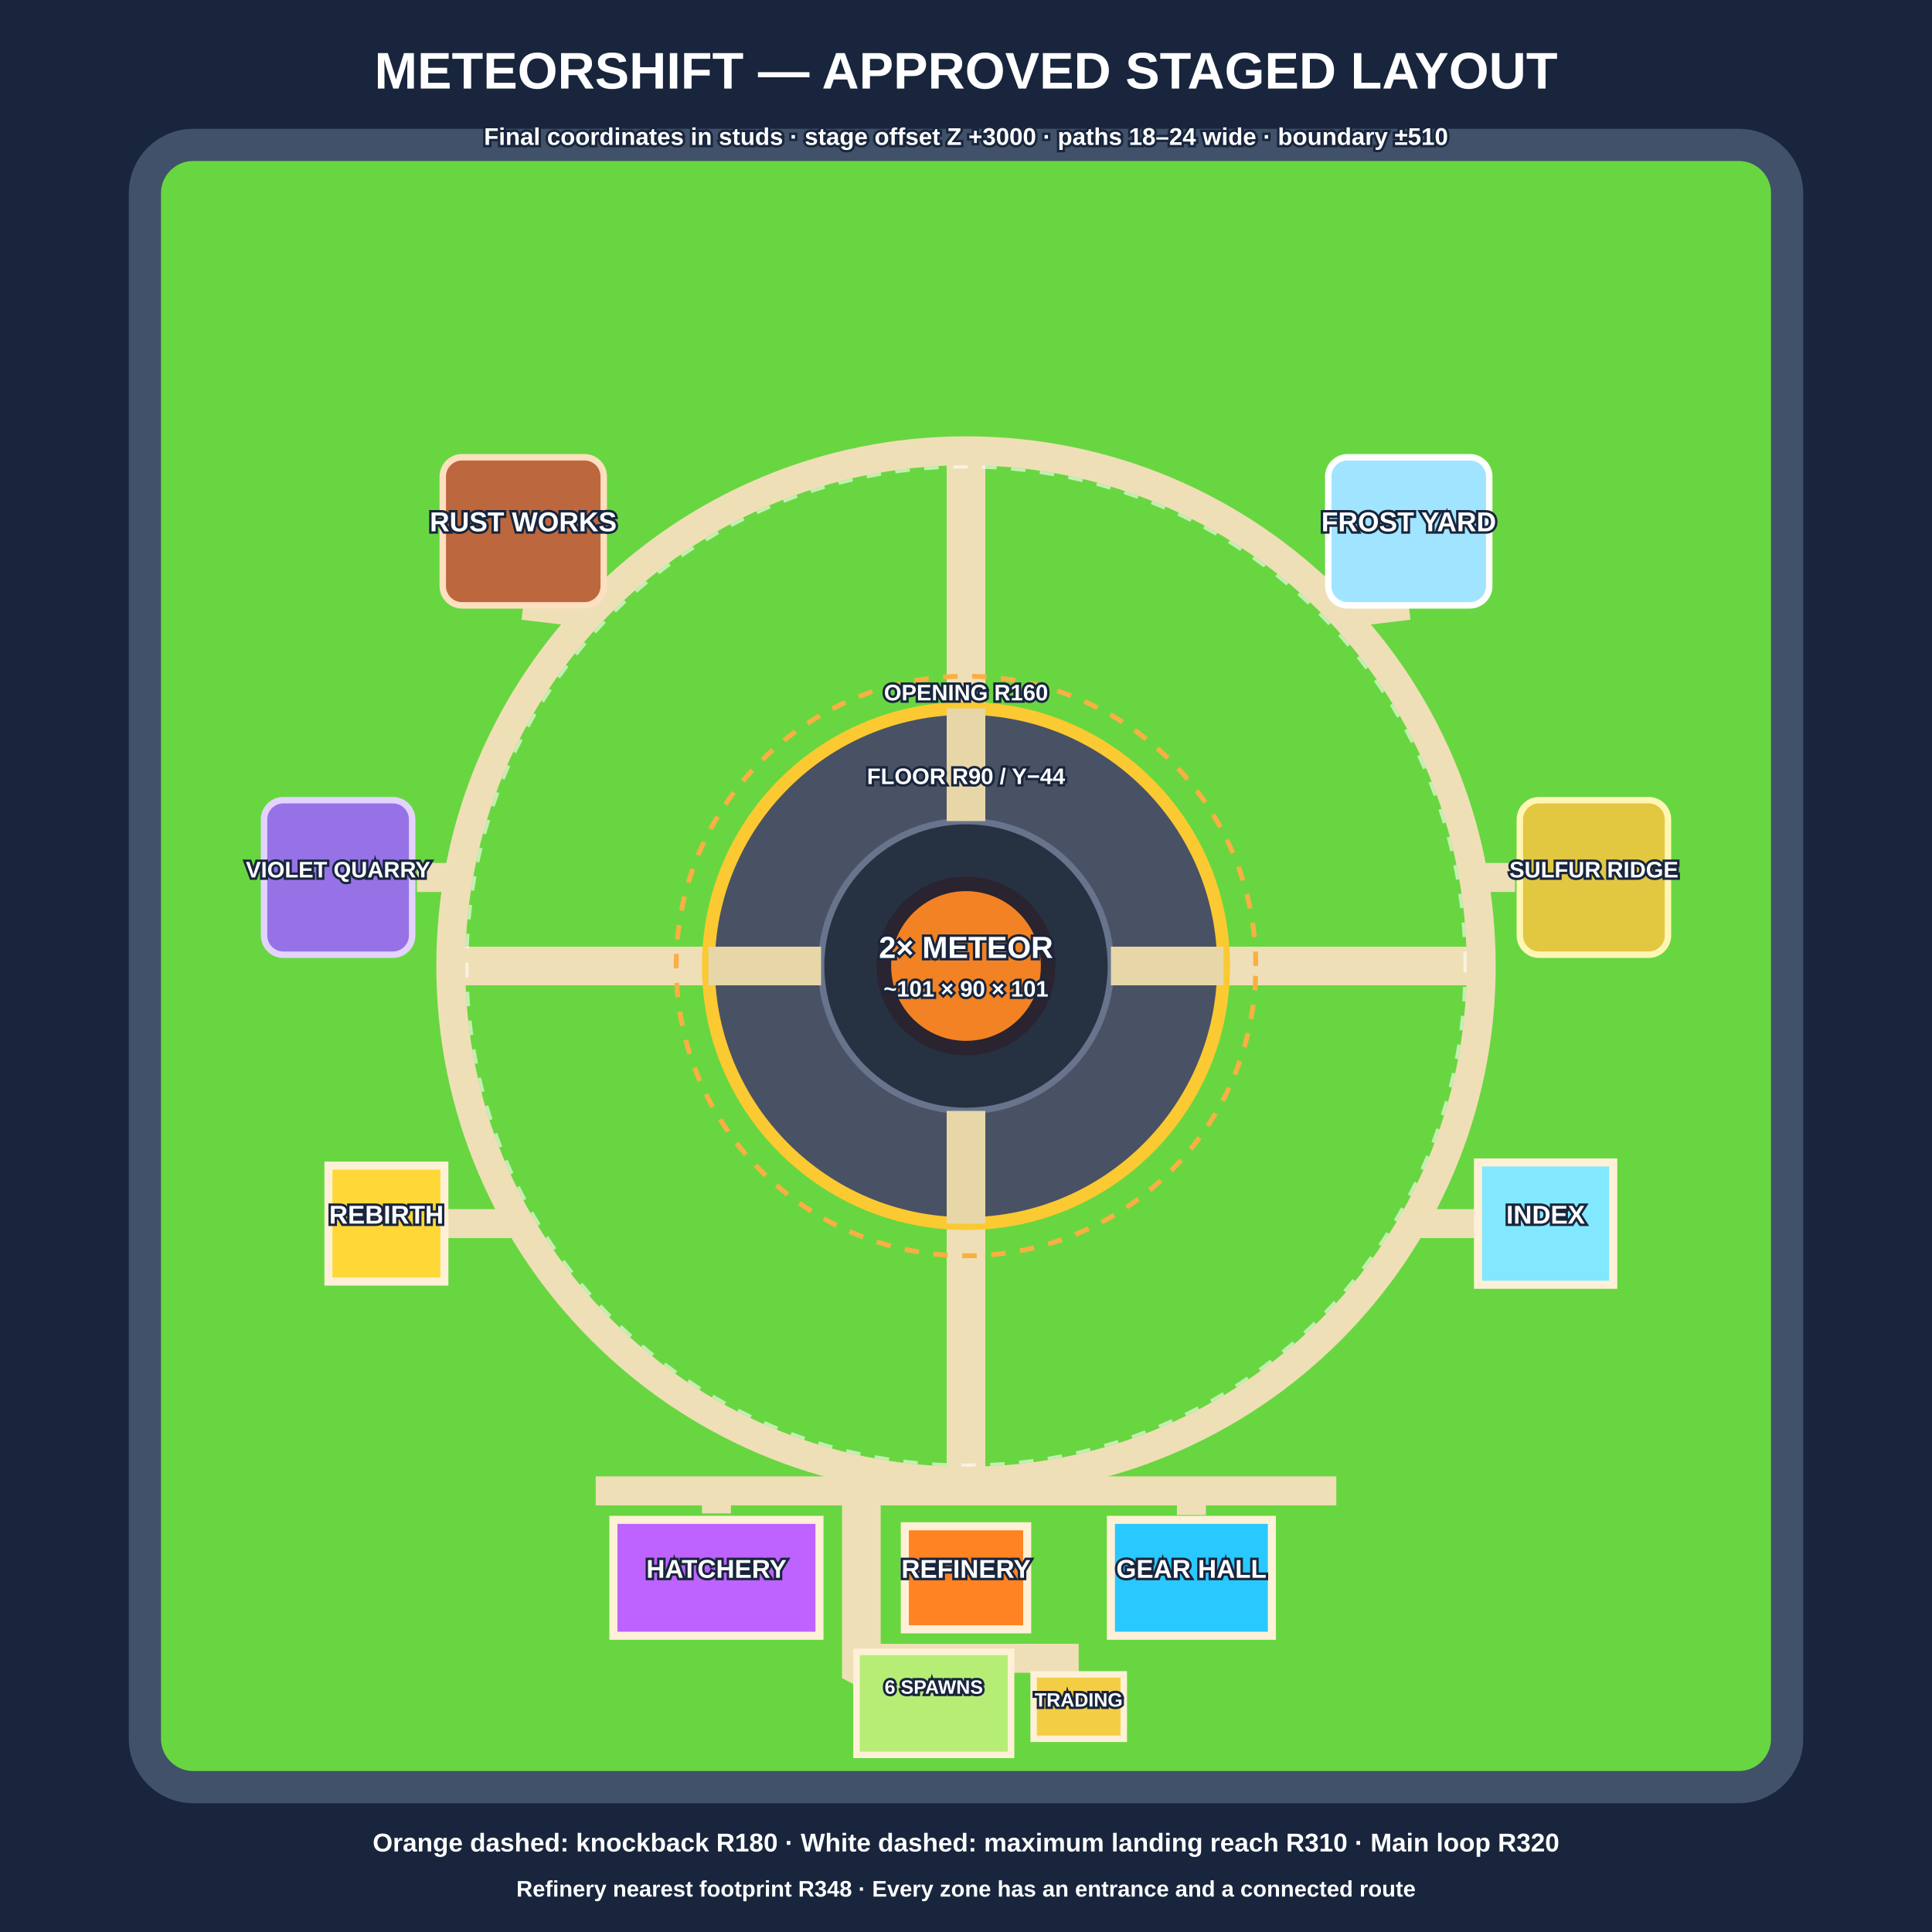
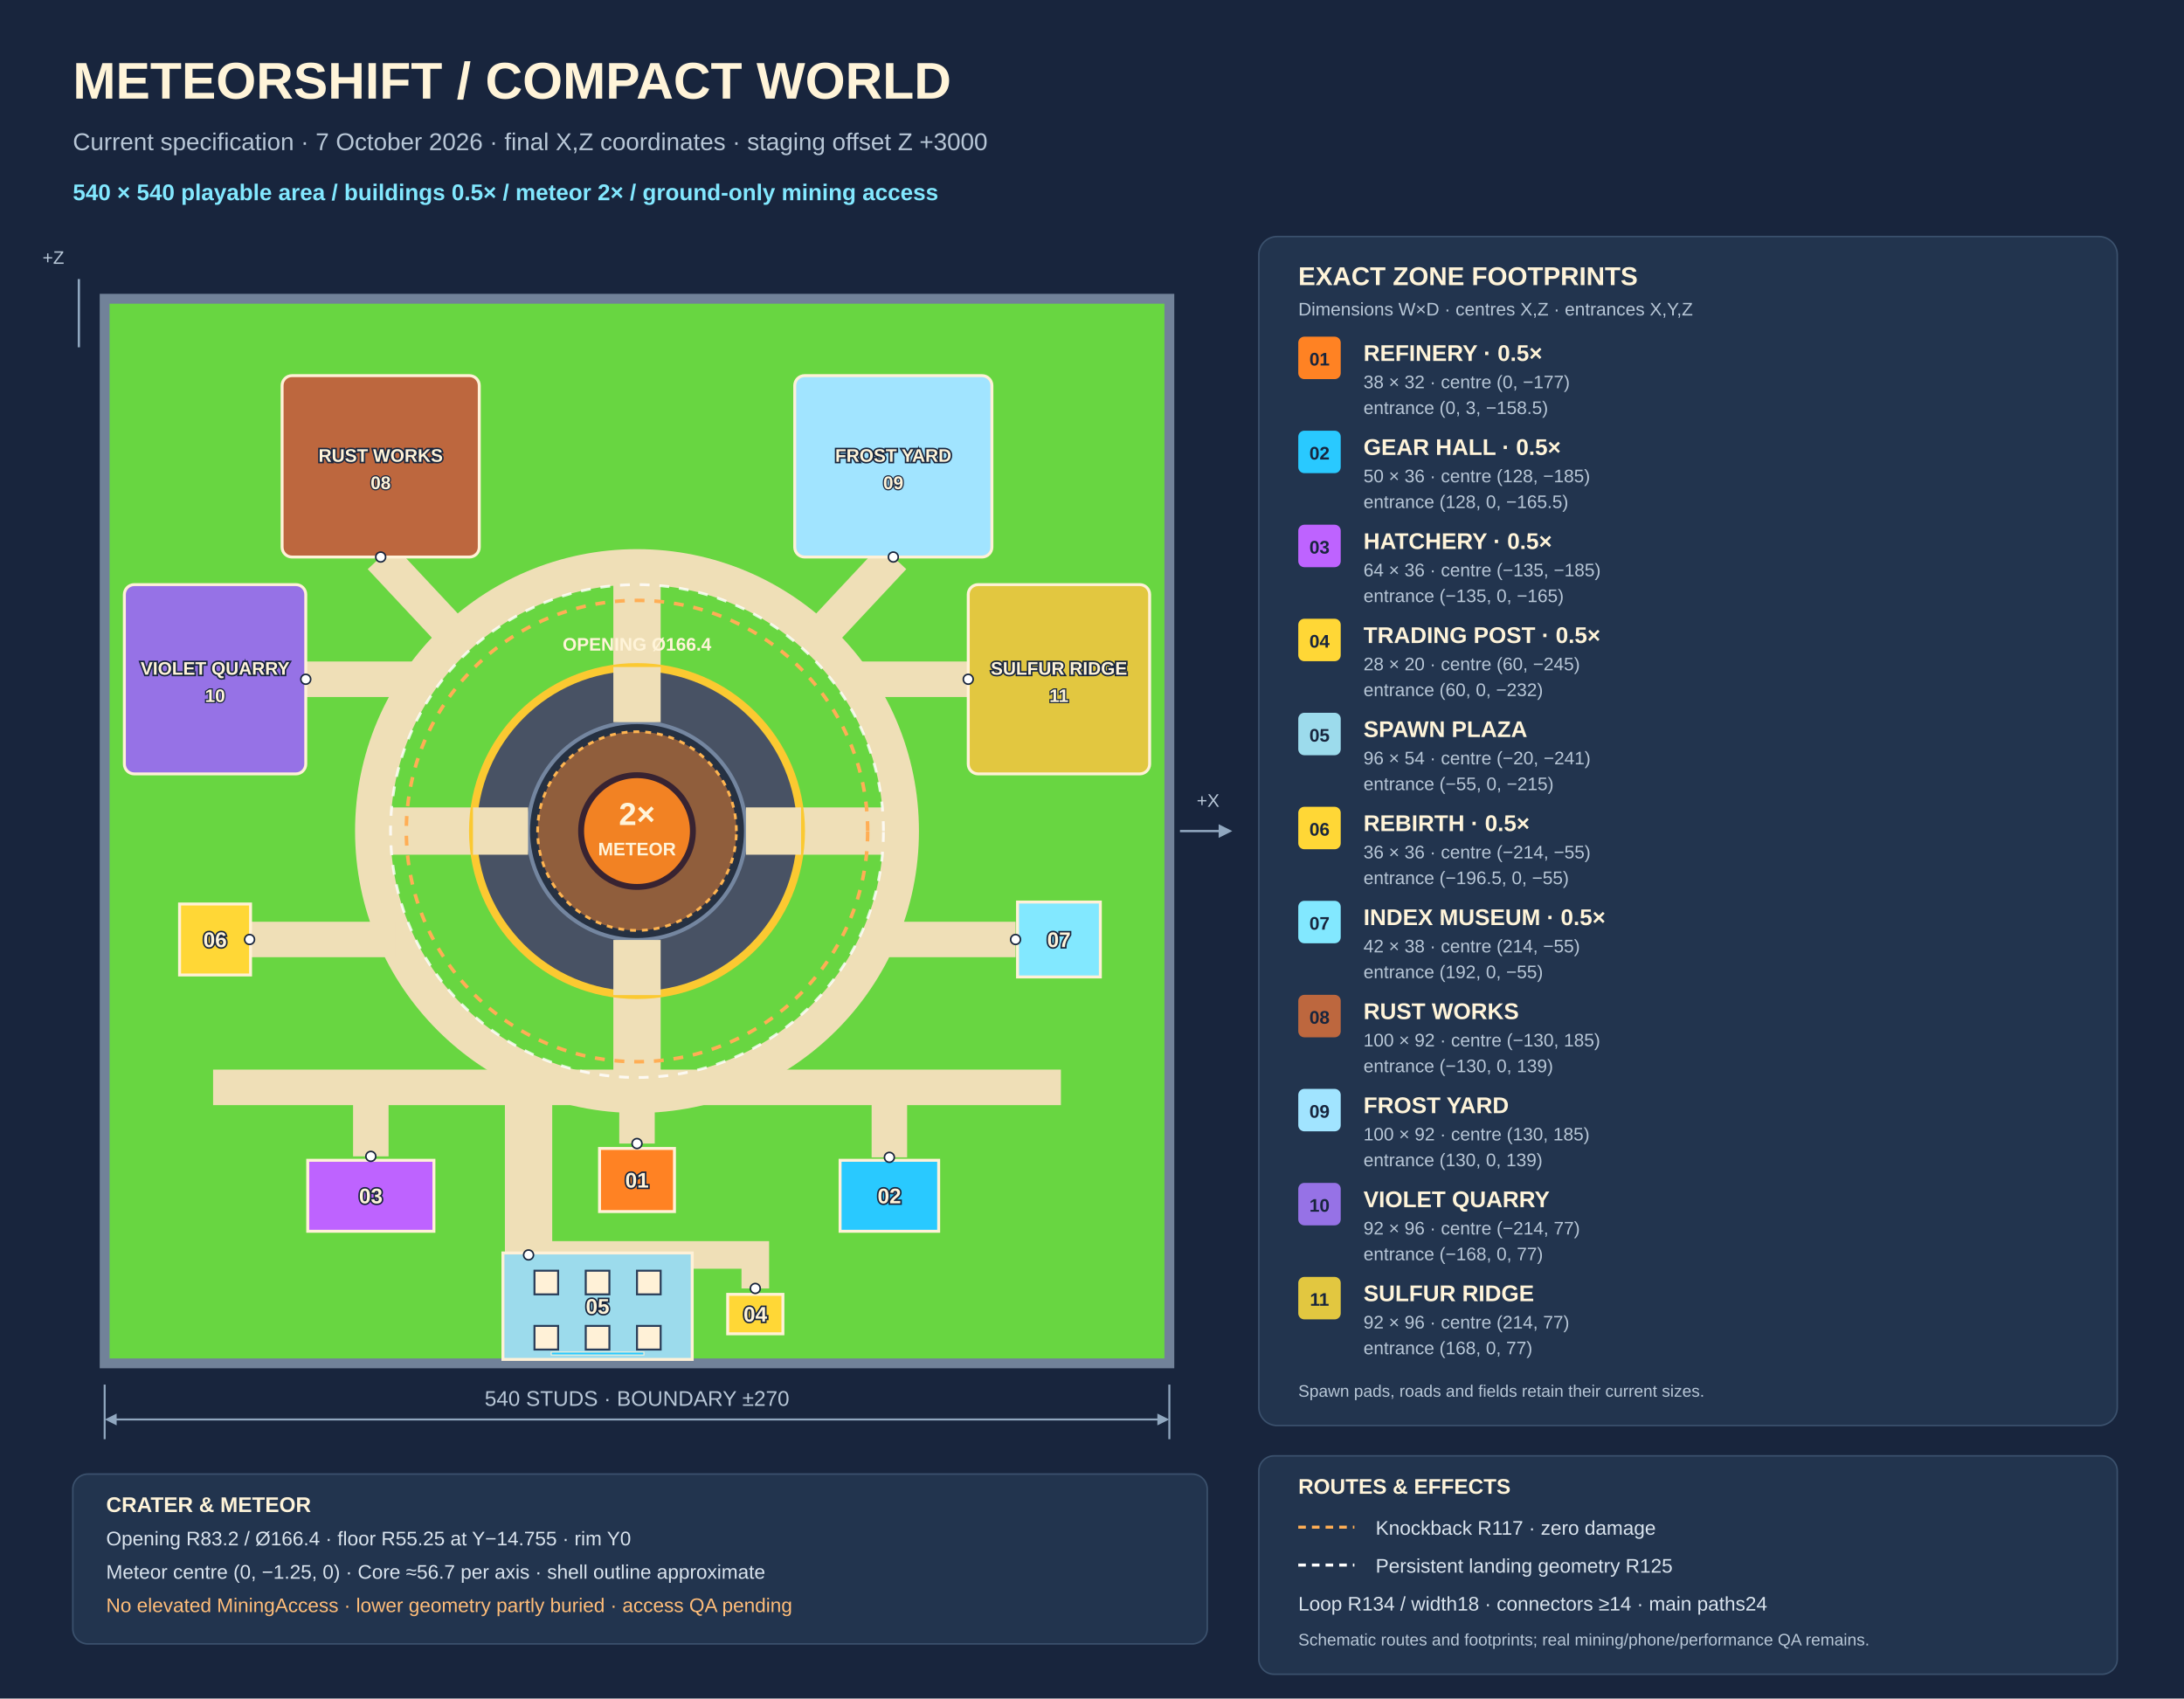
- <svg xmlns="http://www.w3.org/2000/svg" width="1200" height="1200" viewBox="-600 -600 1200 1200">
-   <rect x="-600" y="-600" width="1200" height="1200" fill="#18253d" />
-   <rect x="-510" y="-510" width="1020" height="1020" rx="30" fill="#68d641" stroke="#405169" stroke-width="20" />
-   <g transform="scale(1,-1)">
-     <circle r="320" fill="none" stroke="#efdfb7" stroke-width="18" />
-     <path d="M0,-320V-160M0,160V320M-320,0H-160M160,0H320M-20,-458L-65,-435V-326" fill="none" stroke="#efdfb7" stroke-width="24" />
-     <path d="M-230,-326H230M-155,-340V-326M140,-341V-326M-65,-430H70M-325,-160H-277M316,-160H277M-275,224L-233,219M275,224L233,219M-341,55H-314M341,55H314" fill="none" stroke="#efdfb7" stroke-width="18" />
-     <circle r="310" fill="none" stroke="#fff" stroke-width="2" stroke-dasharray="9 9" opacity=".6" />
-     <circle r="180" fill="none" stroke="#faaf43" stroke-width="3" stroke-dasharray="9 9" />
-     <circle r="160" fill="#485264" stroke="#fbc931" stroke-width="8" />
-     <circle r="90" fill="#263142" stroke="#68748b" stroke-width="4" />
-     <path d="M0,-160V-90M0,160V90M-160,0H-90M160,0H90" stroke="#e7d6a8" stroke-width="24" />
-     <circle r="51" fill="#f28223" stroke="#2a2330" stroke-width="9" />
-     <rect x="-38" y="-412" width="76" height="64" fill="#ff8223" stroke="#fff1d7" stroke-width="5" />
-     <rect x="90" y="-416" width="100" height="72" fill="#29c9ff" stroke="#fff1d7" stroke-width="5" />
-     <rect x="-219" y="-416" width="128" height="72" fill="#be63ff" stroke="#fff1d7" stroke-width="5" />
-     <rect x="42" y="-480" width="56" height="40" fill="#f3ce45" stroke="#fff1d7" stroke-width="4" />
-     <rect x="-68" y="-490" width="96" height="64" fill="#b6ee75" stroke="#fff1d7" stroke-width="4" />
-     <rect x="-396" y="-196" width="72" height="72" fill="#ffd736" stroke="#fff1d7" stroke-width="5" />
-     <rect x="318" y="-198" width="84" height="76" fill="#82e8ff" stroke="#fff1d7" stroke-width="5" />
-     <rect x="-325" y="224" width="100" height="92" rx="12" fill="#bd673e" stroke="#fde0c0" stroke-width="4" />
-     <rect x="225" y="224" width="100" height="92" rx="12" fill="#a1e4ff" stroke="#fff" stroke-width="4" />
-     <rect x="-436" y="7" width="92" height="96" rx="12" fill="#9672e6" stroke="#e3d4ff" stroke-width="4" />
-     <rect x="344" y="7" width="92" height="96" rx="12" fill="#e2c740" stroke="#fff6b5" stroke-width="4" />
+ <svg xmlns="http://www.w3.org/2000/svg" width="1440" height="1120" viewBox="0 0 1440 1120" role="img" aria-labelledby="title description">
+   <defs>
+     <marker id="arrow" viewBox="0 0 10 10" refX="5" refY="5" markerWidth="6" markerHeight="6" orient="auto-start-reverse">
+       <path d="M0,0L10,5L0,10Z" fill="#90a7bf" />
+     </marker>
+     <style>text{font-family:Arial,sans-serif} .label{font-weight:700;fill:#fff4d9} .detail{fill:#b8c7d7} .metric{fill:#dae4ee;font-size:13px}</style>
+   </defs>
+   <rect width="1440" height="1120" fill="#18253d" />
+   <text x="48" y="65" fill="#fff4d9" font-size="34" font-weight="700">METEORSHIFT / COMPACT WORLD</text>
+   <text x="48" y="99" class="detail" font-size="16">Current specification · 7 October 2026 · final X,Z coordinates · staging offset Z +3000</text>
+   <text x="48" y="132" fill="#82e8ff" font-size="15" font-weight="700">540 × 540 playable area  /  buildings 0.5×  /  meteor 2×  /  ground-only mining access</text>
+   <g transform="translate(420,548) scale(1.3,-1.3)">
+     <rect x="-270" y="-270" width="540" height="540" fill="#68d641" stroke="#718299" stroke-width="5" />
+     <circle r="134" fill="none" stroke="#efdfb7" stroke-width="18" />
+     <path d="M0,-134.162V-83.2 M0,83.2V134.162 M-134.162,0H-83.2 M83.2,0H134.162 M-20,-241L-55,-215V-130" fill="none" stroke="#efdfb7" stroke-width="24" />
+     <path d="M-215,-130H215 M-135,-165V-130 M128,-165.5V-130 M0,-158.5V-130 M-196.5,-55H-122.37 M192,-55H122.37 M-168,77H-109.865 M168,77H109.865 M-130,139L-91.641,97.986 M130,139L91.641,97.986" fill="none" stroke="#efdfb7" stroke-width="18" />
+     <path d="M-55,-215H60V-232" fill="none" stroke="#efdfb7" stroke-width="14" />
+     <circle r="125" fill="none" stroke="#ffffff" stroke-width="1.4" stroke-dasharray="5 5" opacity=".82" />
+     <circle r="117" fill="none" stroke="#ffae55" stroke-width="1.8" stroke-dasharray="5 5" />
+     <circle r="83.2" fill="#485264" stroke="#fbc931" stroke-width="4" />
+     <circle r="55.25" fill="#263142" stroke="#7486a0" stroke-width="2" />
+     <path d="M0,-83.2V-55.25 M0,83.2V55.25 M-83.2,0H-55.25 M83.2,0H55.25" stroke="#efdfb7" stroke-width="24" />
+     <circle r="50.4" fill="#905e3c" stroke="#ffb450" stroke-width="1.4" stroke-dasharray="3 3" />
+     <circle r="28.35" fill="#f28223" stroke="#382331" stroke-width="3" />
+     <rect id="zone-Refinery" x="-19" y="-193" width="38" height="32" fill="#ff8223" stroke="#fff1d7" stroke-width="1.5" />
+     <rect id="zone-GearHall" x="103" y="-203" width="50" height="36" fill="#29c9ff" stroke="#fff1d7" stroke-width="1.5" />
+     <rect id="zone-Hatchery" x="-167" y="-203" width="64" height="36" fill="#be63ff" stroke="#fff1d7" stroke-width="1.5" />
+     <rect id="zone-TradingPost" x="46" y="-255" width="28" height="20" fill="#ffd736" stroke="#fff1d7" stroke-width="1.5" />
+     <rect id="zone-Spawn" x="-68" y="-268" width="96" height="54" fill="#9cdbec" stroke="#fff1d7" stroke-width="1.5" />
+     <rect id="zone-Rebirth" x="-232" y="-73" width="36" height="36" fill="#ffd736" stroke="#fff1d7" stroke-width="1.5" />
+     <rect id="zone-Museum" x="193" y="-74" width="42" height="38" fill="#82e8ff" stroke="#fff1d7" stroke-width="1.5" />
+     <rect id="zone-RustWorks" x="-180" y="139" width="100" height="92" fill="#bd673e" stroke="#fff1d7" stroke-width="1.5" rx="5" />
+     <rect id="zone-FrostYard" x="80" y="139" width="100" height="92" fill="#a1e4ff" stroke="#fff1d7" stroke-width="1.5" rx="5" />
+     <rect id="zone-VioletQuarry" x="-260" y="29" width="92" height="96" fill="#9672e6" stroke="#fff1d7" stroke-width="1.5" rx="5" />
+     <rect id="zone-SulfurRidge" x="168" y="29" width="92" height="96" fill="#e2c740" stroke="#fff1d7" stroke-width="1.5" rx="5" />
+     <rect x="-52" y="-263" width="12" height="12" fill="#fff1d7" stroke="#293d59" stroke-width="1" />
+     <rect x="-26" y="-263" width="12" height="12" fill="#fff1d7" stroke="#293d59" stroke-width="1" />
+     <rect x="0" y="-263" width="12" height="12" fill="#fff1d7" stroke="#293d59" stroke-width="1" />
+     <rect x="-52" y="-235" width="12" height="12" fill="#fff1d7" stroke="#293d59" stroke-width="1" />
+     <rect x="-26" y="-235" width="12" height="12" fill="#fff1d7" stroke="#293d59" stroke-width="1" />
+     <rect x="0" y="-235" width="12" height="12" fill="#fff1d7" stroke="#293d59" stroke-width="1" />
+     <rect x="-43.5" y="-265.75" width="47" height="1.5" fill="#29c9ff" stroke="#fff1d7" stroke-width=".5" />
+     <circle cx="0" cy="-158.5" r="2.5" fill="#ffffff" stroke="#18253d" stroke-width=".8" />
+     <circle cx="128" cy="-165.5" r="2.5" fill="#ffffff" stroke="#18253d" stroke-width=".8" />
+     <circle cx="-135" cy="-165" r="2.5" fill="#ffffff" stroke="#18253d" stroke-width=".8" />
+     <circle cx="60" cy="-232" r="2.5" fill="#ffffff" stroke="#18253d" stroke-width=".8" />
+     <circle cx="-55" cy="-215" r="2.5" fill="#ffffff" stroke="#18253d" stroke-width=".8" />
+     <circle cx="-196.5" cy="-55" r="2.5" fill="#ffffff" stroke="#18253d" stroke-width=".8" />
+     <circle cx="192" cy="-55" r="2.5" fill="#ffffff" stroke="#18253d" stroke-width=".8" />
+     <circle cx="-130" cy="139" r="2.5" fill="#ffffff" stroke="#18253d" stroke-width=".8" />
+     <circle cx="130" cy="139" r="2.5" fill="#ffffff" stroke="#18253d" stroke-width=".8" />
+     <circle cx="-168" cy="77" r="2.5" fill="#ffffff" stroke="#18253d" stroke-width=".8" />
+     <circle cx="168" cy="77" r="2.5" fill="#ffffff" stroke="#18253d" stroke-width=".8" />
  </g>
-   <g font-family="Arial,sans-serif" font-weight="700" text-anchor="middle" fill="#fff" stroke="#18253d" stroke-width="3" paint-order="stroke">
-     <text y="-545" font-size="32">METEORSHIFT — APPROVED STAGED LAYOUT</text>
-     <text y="-510" font-size="15">Final coordinates in studs · stage offset Z +3000 · paths 18–24 wide · boundary ±510</text>
-     <text y="-5" font-size="19">2× METEOR</text>
-     <text y="19" font-size="14">~101 × 90 × 101</text>
-     <text y="-113" font-size="14">FLOOR R90 / Y−44</text>
-     <text y="-165" font-size="14">OPENING R160</text>
-     <text x="0" y="380" font-size="16">REFINERY</text>
-     <text x="140" y="380" font-size="16">GEAR HALL</text>
-     <text x="-155" y="380" font-size="16">HATCHERY</text>
-     <text x="70" y="460" font-size="12">TRADING</text>
-     <text x="-20" y="452" font-size="12">6 SPAWNS</text>
-     <text x="-360" y="160" font-size="16">REBIRTH</text>
-     <text x="360" y="160" font-size="16">INDEX</text>
-     <text x="-275" y="-270" font-size="17">RUST WORKS</text>
-     <text x="275" y="-270" font-size="17">FROST YARD</text>
-     <text x="-390" y="-55" font-size="14">VIOLET QUARRY</text>
-     <text x="390" y="-55" font-size="14">SULFUR RIDGE</text>
-     <text y="550" font-size="16">Orange dashed: knockback R180 · White dashed: maximum landing reach R310 · Main loop R320</text>
-     <text y="578" font-size="14">Refinery nearest footprint R348 · Every zone has an entrance and a connected route</text>
+   <g text-anchor="middle">
+     <text x="420" y="544" class="label" font-size="21">2×</text>
+     <text x="420" y="564" class="label" font-size="12">METEOR</text>
+     <text x="420" y="429" class="label" font-size="12">OPENING Ø166.4</text>
+     <text x="420" y="783.1" fill="#fff4d9" stroke="#18253d" stroke-width="2" paint-order="stroke" font-size="14" font-weight="700">01</text>
+     <text x="586.4" y="793.5" fill="#fff4d9" stroke="#18253d" stroke-width="2" paint-order="stroke" font-size="14" font-weight="700">02</text>
+     <text x="244.5" y="793.5" fill="#fff4d9" stroke="#18253d" stroke-width="2" paint-order="stroke" font-size="14" font-weight="700">03</text>
+     <text x="498" y="871.5" fill="#fff4d9" stroke="#18253d" stroke-width="2" paint-order="stroke" font-size="14" font-weight="700">04</text>
+     <text x="394" y="866.3" fill="#fff4d9" stroke="#18253d" stroke-width="2" paint-order="stroke" font-size="14" font-weight="700">05</text>
+     <text x="141.8" y="624.5" fill="#fff4d9" stroke="#18253d" stroke-width="2" paint-order="stroke" font-size="14" font-weight="700">06</text>
+     <text x="698.2" y="624.5" fill="#fff4d9" stroke="#18253d" stroke-width="2" paint-order="stroke" font-size="14" font-weight="700">07</text>
+     <text x="251" y="304.5" fill="#fff4d9" stroke="#18253d" stroke-width="2" paint-order="stroke" font-size="12" font-weight="700">RUST WORKS</text>
+     <text x="251" y="322.5" fill="#fff4d9" stroke="#18253d" stroke-width="1.5" paint-order="stroke" font-size="12" font-weight="700">08</text>
+     <text x="589" y="304.5" fill="#fff4d9" stroke="#18253d" stroke-width="2" paint-order="stroke" font-size="12" font-weight="700">FROST YARD</text>
+     <text x="589" y="322.5" fill="#fff4d9" stroke="#18253d" stroke-width="1.5" paint-order="stroke" font-size="12" font-weight="700">09</text>
+     <text x="141.8" y="444.9" fill="#fff4d9" stroke="#18253d" stroke-width="2" paint-order="stroke" font-size="12" font-weight="700">VIOLET QUARRY</text>
+     <text x="141.8" y="462.9" fill="#fff4d9" stroke="#18253d" stroke-width="1.5" paint-order="stroke" font-size="12" font-weight="700">10</text>
+     <text x="698.2" y="444.9" fill="#fff4d9" stroke="#18253d" stroke-width="2" paint-order="stroke" font-size="12" font-weight="700">SULFUR RIDGE</text>
+     <text x="698.2" y="462.9" fill="#fff4d9" stroke="#18253d" stroke-width="1.5" paint-order="stroke" font-size="12" font-weight="700">11</text>
  </g>
+   <path d="M52,229V184 M778,548H808" stroke="#90a7bf" stroke-width="1.5" marker-end="url(#arrow)" />
+   <text x="28" y="174" class="detail" font-size="12">+Z</text>
+   <text x="789" y="532" class="detail" font-size="12">+X</text>
+   <path d="M69,913V949 M771,913V949" stroke="#90a7bf" stroke-width="1.3" fill="none" />
+   <path d="M73,936H767" stroke="#90a7bf" stroke-width="1.3" fill="none" marker-start="url(#arrow)" marker-end="url(#arrow)" />
+   <text x="420" y="927" text-anchor="middle" class="detail" font-size="14">540 STUDS · BOUNDARY ±270</text>
+   <rect x="830" y="156" width="566" height="784" rx="12" fill="#22344e" stroke="#3b516d" />
+   <text x="856" y="188" class="label" font-size="17">EXACT ZONE FOOTPRINTS</text>
+   <text x="856" y="208" class="detail" font-size="12">Dimensions W×D · centres X,Z · entrances X,Y,Z</text>
+   <g id="legend-Refinery">
+     <rect x="856" y="222" width="28" height="28" rx="4" fill="#ff8223" />
+     <text x="870" y="241" text-anchor="middle" fill="#18253d" font-size="12" font-weight="700">01</text>
+     <text x="899" y="238" class="label" font-size="15">REFINERY · 0.5×</text>
+     <text x="899" y="256" class="detail" font-size="12">38 × 32 · centre (0, −177)</text>
+     <text x="899" y="273" class="detail" font-size="12">entrance (0, 3, −158.5)</text>
+   </g>
+   <g id="legend-GearHall">
+     <rect x="856" y="284" width="28" height="28" rx="4" fill="#29c9ff" />
+     <text x="870" y="303" text-anchor="middle" fill="#18253d" font-size="12" font-weight="700">02</text>
+     <text x="899" y="300" class="label" font-size="15">GEAR HALL · 0.5×</text>
+     <text x="899" y="318" class="detail" font-size="12">50 × 36 · centre (128, −185)</text>
+     <text x="899" y="335" class="detail" font-size="12">entrance (128, 0, −165.5)</text>
+   </g>
+   <g id="legend-Hatchery">
+     <rect x="856" y="346" width="28" height="28" rx="4" fill="#be63ff" />
+     <text x="870" y="365" text-anchor="middle" fill="#18253d" font-size="12" font-weight="700">03</text>
+     <text x="899" y="362" class="label" font-size="15">HATCHERY · 0.5×</text>
+     <text x="899" y="380" class="detail" font-size="12">64 × 36 · centre (−135, −185)</text>
+     <text x="899" y="397" class="detail" font-size="12">entrance (−135, 0, −165)</text>
+   </g>
+   <g id="legend-TradingPost">
+     <rect x="856" y="408" width="28" height="28" rx="4" fill="#ffd736" />
+     <text x="870" y="427" text-anchor="middle" fill="#18253d" font-size="12" font-weight="700">04</text>
+     <text x="899" y="424" class="label" font-size="15">TRADING POST · 0.5×</text>
+     <text x="899" y="442" class="detail" font-size="12">28 × 20 · centre (60, −245)</text>
+     <text x="899" y="459" class="detail" font-size="12">entrance (60, 0, −232)</text>
+   </g>
+   <g id="legend-Spawn">
+     <rect x="856" y="470" width="28" height="28" rx="4" fill="#9cdbec" />
+     <text x="870" y="489" text-anchor="middle" fill="#18253d" font-size="12" font-weight="700">05</text>
+     <text x="899" y="486" class="label" font-size="15">SPAWN PLAZA</text>
+     <text x="899" y="504" class="detail" font-size="12">96 × 54 · centre (−20, −241)</text>
+     <text x="899" y="521" class="detail" font-size="12">entrance (−55, 0, −215)</text>
+   </g>
+   <g id="legend-Rebirth">
+     <rect x="856" y="532" width="28" height="28" rx="4" fill="#ffd736" />
+     <text x="870" y="551" text-anchor="middle" fill="#18253d" font-size="12" font-weight="700">06</text>
+     <text x="899" y="548" class="label" font-size="15">REBIRTH · 0.5×</text>
+     <text x="899" y="566" class="detail" font-size="12">36 × 36 · centre (−214, −55)</text>
+     <text x="899" y="583" class="detail" font-size="12">entrance (−196.5, 0, −55)</text>
+   </g>
+   <g id="legend-Museum">
+     <rect x="856" y="594" width="28" height="28" rx="4" fill="#82e8ff" />
+     <text x="870" y="613" text-anchor="middle" fill="#18253d" font-size="12" font-weight="700">07</text>
+     <text x="899" y="610" class="label" font-size="15">INDEX MUSEUM · 0.5×</text>
+     <text x="899" y="628" class="detail" font-size="12">42 × 38 · centre (214, −55)</text>
+     <text x="899" y="645" class="detail" font-size="12">entrance (192, 0, −55)</text>
+   </g>
+   <g id="legend-RustWorks">
+     <rect x="856" y="656" width="28" height="28" rx="4" fill="#bd673e" />
+     <text x="870" y="675" text-anchor="middle" fill="#18253d" font-size="12" font-weight="700">08</text>
+     <text x="899" y="672" class="label" font-size="15">RUST WORKS</text>
+     <text x="899" y="690" class="detail" font-size="12">100 × 92 · centre (−130, 185)</text>
+     <text x="899" y="707" class="detail" font-size="12">entrance (−130, 0, 139)</text>
+   </g>
+   <g id="legend-FrostYard">
+     <rect x="856" y="718" width="28" height="28" rx="4" fill="#a1e4ff" />
+     <text x="870" y="737" text-anchor="middle" fill="#18253d" font-size="12" font-weight="700">09</text>
+     <text x="899" y="734" class="label" font-size="15">FROST YARD</text>
+     <text x="899" y="752" class="detail" font-size="12">100 × 92 · centre (130, 185)</text>
+     <text x="899" y="769" class="detail" font-size="12">entrance (130, 0, 139)</text>
+   </g>
+   <g id="legend-VioletQuarry">
+     <rect x="856" y="780" width="28" height="28" rx="4" fill="#9672e6" />
+     <text x="870" y="799" text-anchor="middle" fill="#18253d" font-size="12" font-weight="700">10</text>
+     <text x="899" y="796" class="label" font-size="15">VIOLET QUARRY</text>
+     <text x="899" y="814" class="detail" font-size="12">92 × 96 · centre (−214, 77)</text>
+     <text x="899" y="831" class="detail" font-size="12">entrance (−168, 0, 77)</text>
+   </g>
+   <g id="legend-SulfurRidge">
+     <rect x="856" y="842" width="28" height="28" rx="4" fill="#e2c740" />
+     <text x="870" y="861" text-anchor="middle" fill="#18253d" font-size="12" font-weight="700">11</text>
+     <text x="899" y="858" class="label" font-size="15">SULFUR RIDGE</text>
+     <text x="899" y="876" class="detail" font-size="12">92 × 96 · centre (214, 77)</text>
+     <text x="899" y="893" class="detail" font-size="12">entrance (168, 0, 77)</text>
+   </g>
+   <text x="856" y="921" class="detail" font-size="11">Spawn pads, roads and fields retain their current sizes.</text>
+   <rect x="48" y="972" width="748" height="112" rx="10" fill="#22344e" stroke="#3b516d" />
+   <text x="70" y="997" class="label" font-size="14">CRATER &amp; METEOR</text>
+   <text x="70" y="1019" class="metric">Opening R83.2 / Ø166.4 · floor R55.25 at Y−14.755 · rim Y0</text>
+   <text x="70" y="1041" class="metric">Meteor centre (0, −1.25, 0) · Core ≈56.7 per axis · shell outline approximate</text>
+   <text x="70" y="1063" fill="#ffbd79" font-size="13">No elevated MiningAccess · lower geometry partly buried · access QA pending</text>
+   <rect x="830" y="960" width="566" height="144" rx="10" fill="#22344e" stroke="#3b516d" />
+   <text x="856" y="985" class="label" font-size="14">ROUTES &amp; EFFECTS</text>
+   <line x1="856" y1="1007" x2="893" y2="1007" stroke="#ffae55" stroke-width="2" stroke-dasharray="5 4" />
+   <text x="907" y="1012" class="metric">Knockback R117 · zero damage</text>
+   <line x1="856" y1="1032" x2="893" y2="1032" stroke="#ffffff" stroke-width="2" stroke-dasharray="5 4" />
+   <text x="907" y="1037" class="metric">Persistent landing geometry R125</text>
+   <text x="856" y="1062" class="metric">Loop R134 / width18 · connectors ≥14 · main paths24</text>
+   <text x="856" y="1085" class="detail" font-size="11">Schematic routes and footprints; real mining/phone/performance QA remains.</text>
</svg>
